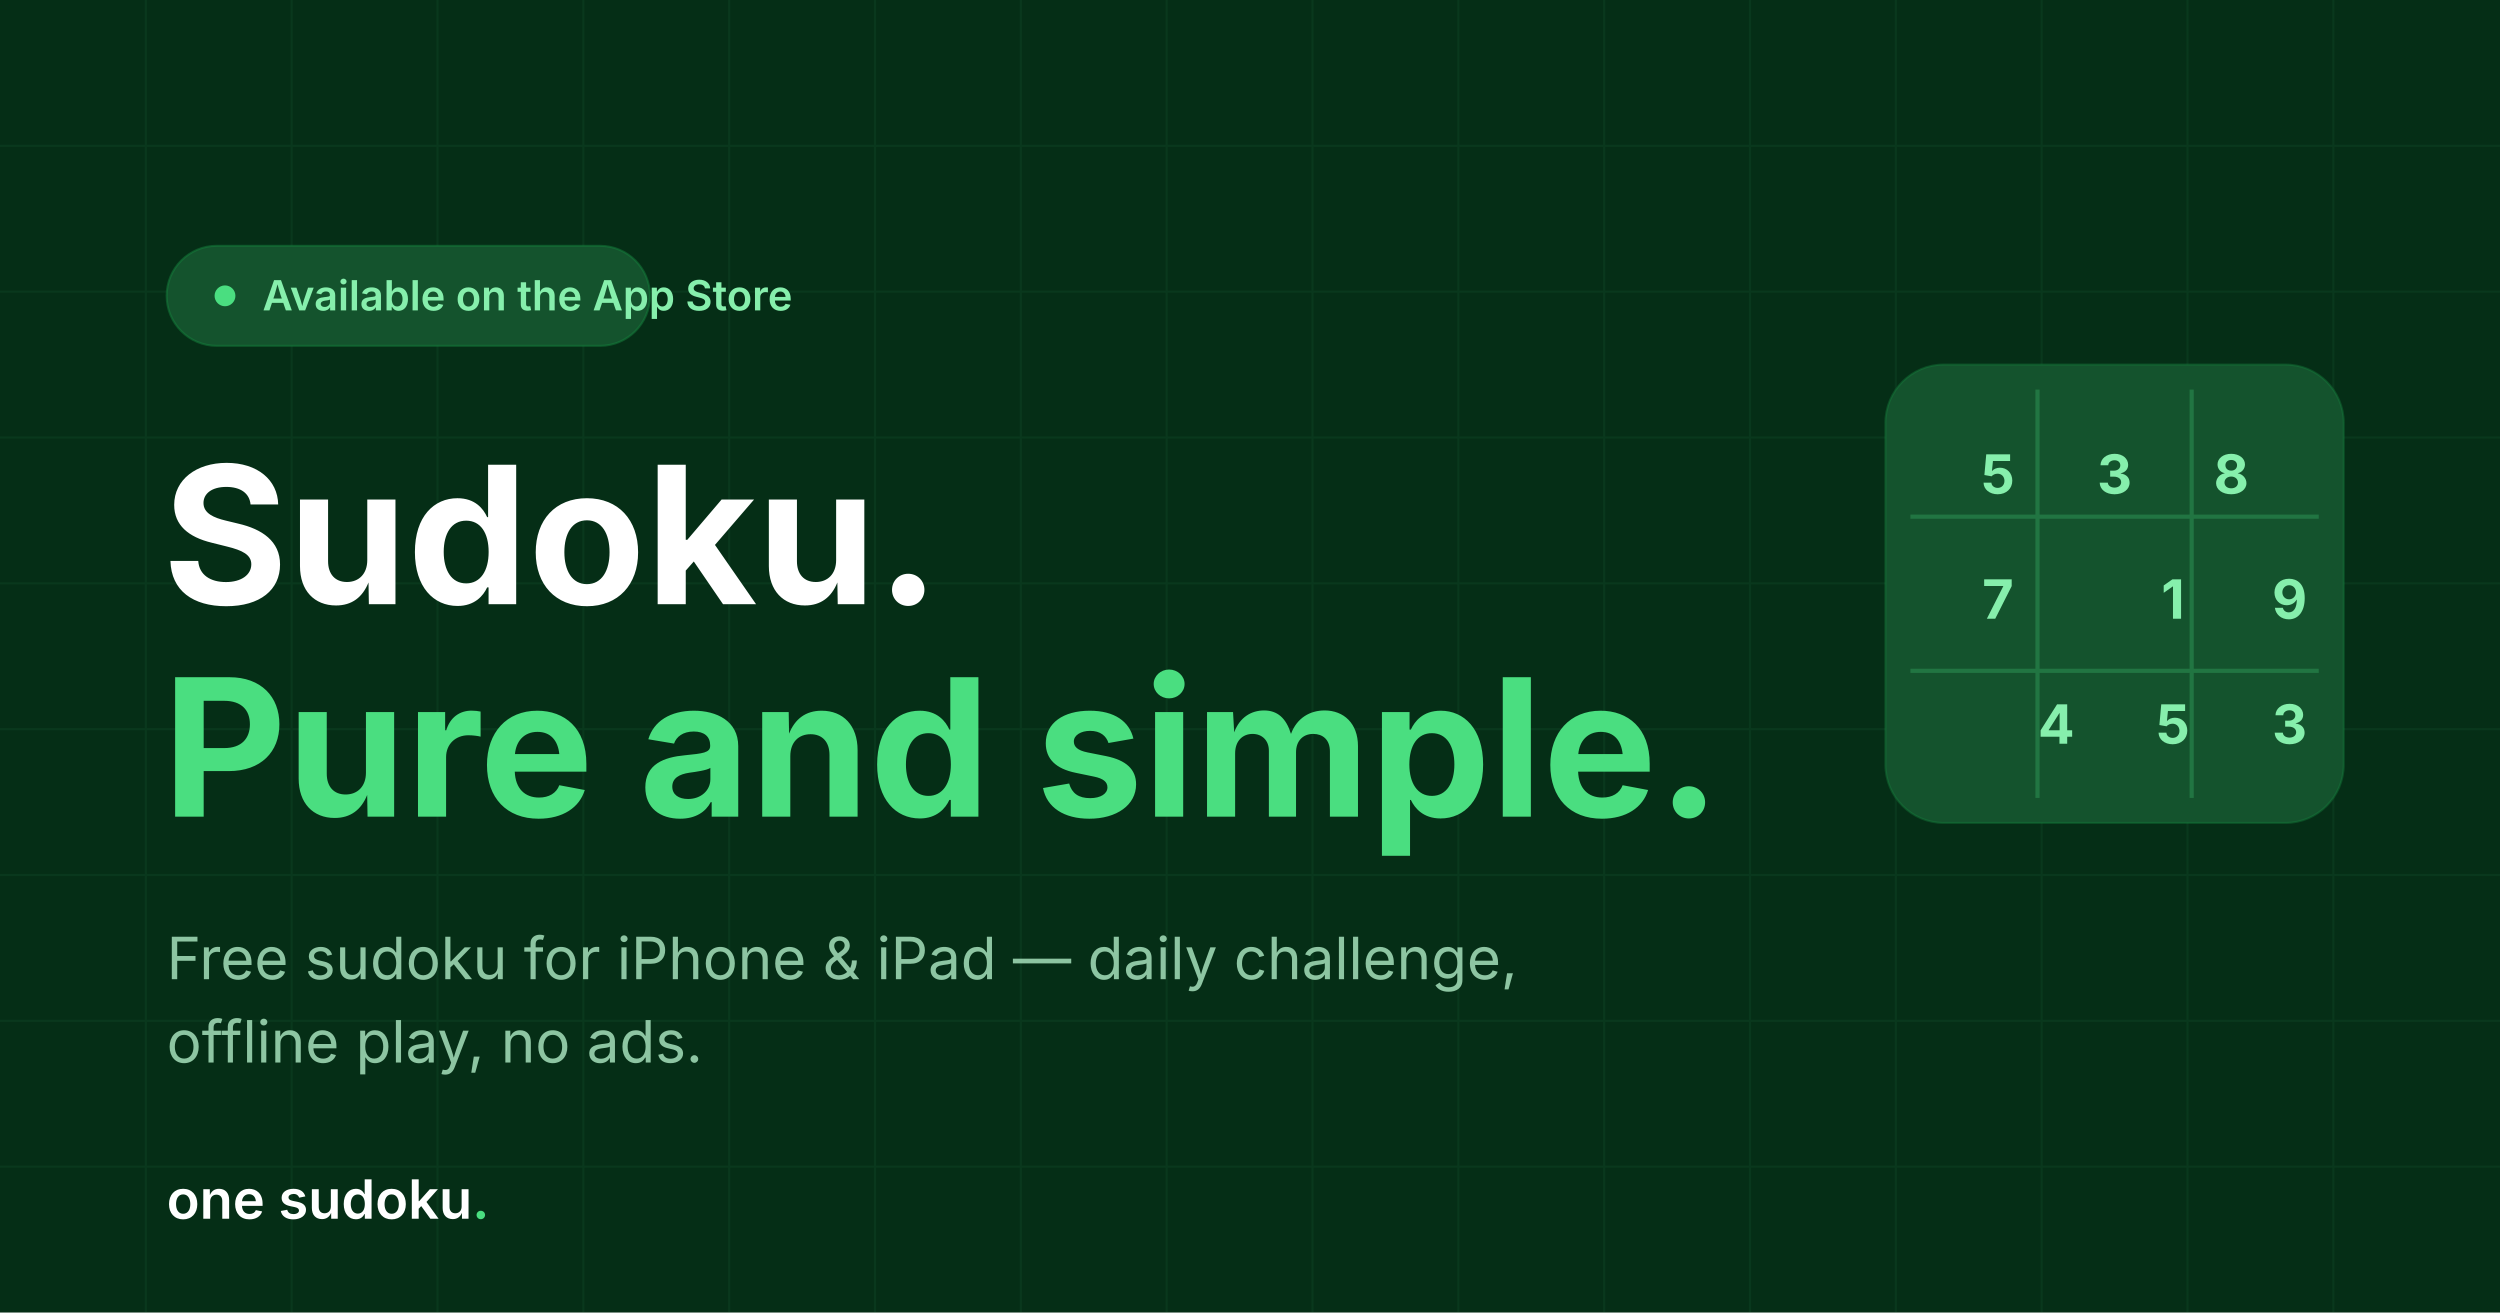
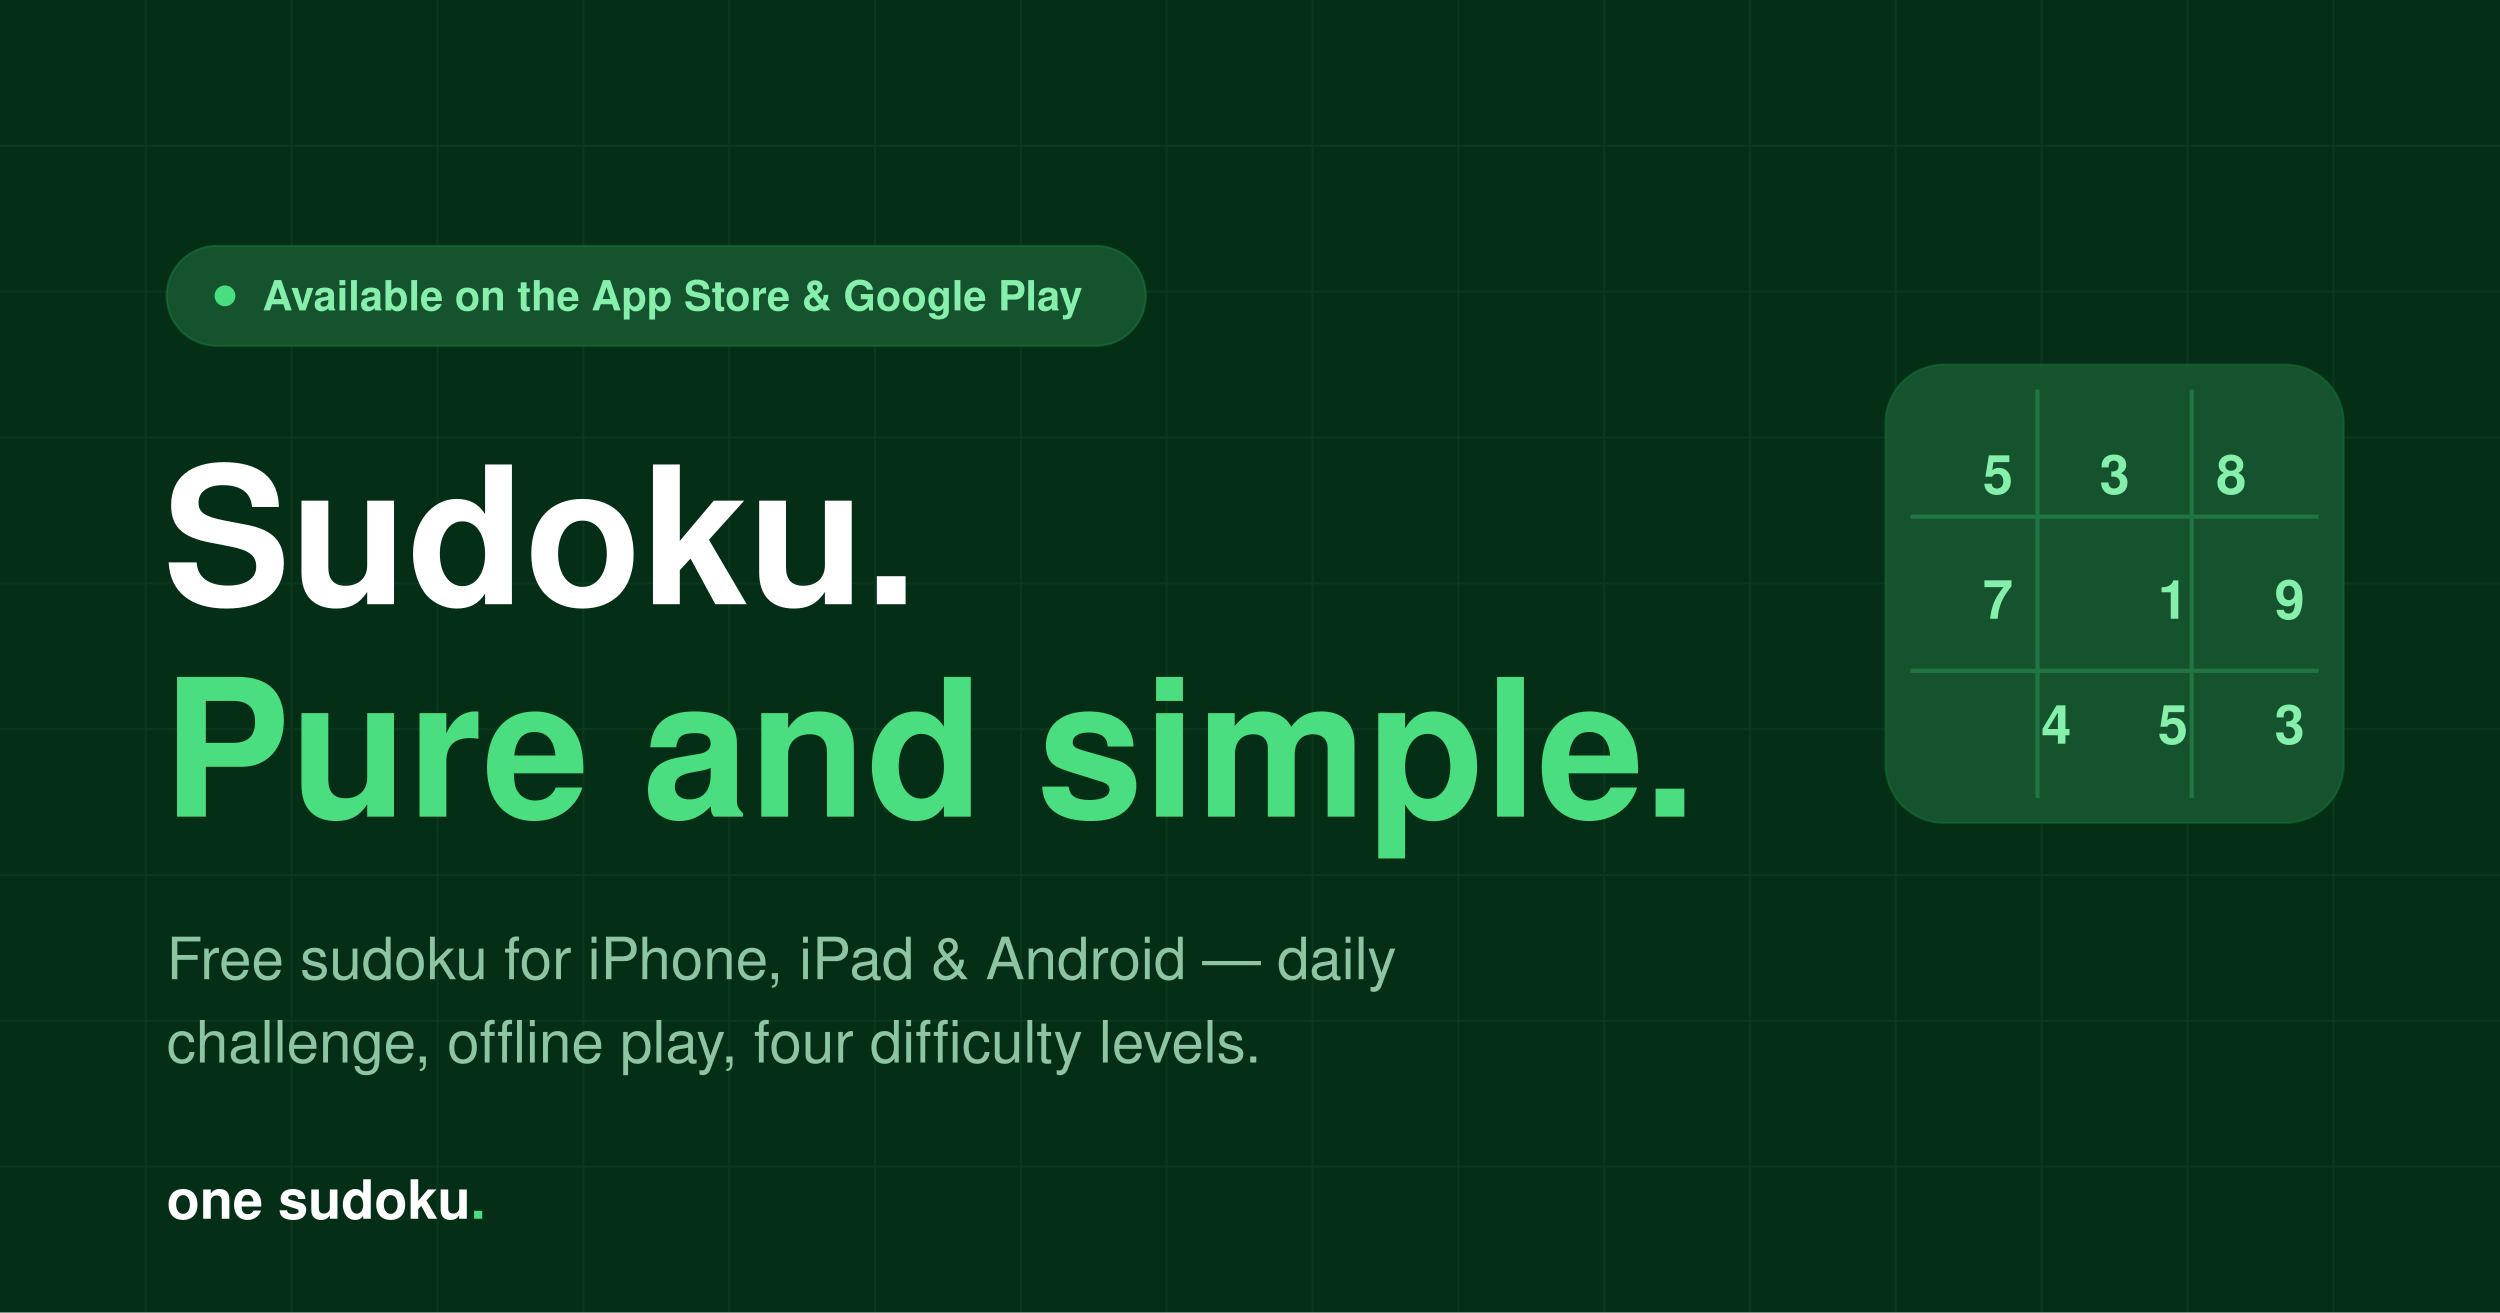
<svg xmlns="http://www.w3.org/2000/svg" width="1200" height="630" viewBox="0 0 1200 630" fill="none">
  <rect width="1200" height="630" fill="#052e16" />
  <g stroke="#4ade80" stroke-width="1" opacity="0.06">
    <path d="M0 70 H1200 M0 140 H1200 M0 210 H1200 M0 280 H1200 M0 350 H1200 M0 420 H1200 M0 490 H1200 M0 560 H1200" />
    <path d="M70 0 V630 M140 0 V630 M210 0 V630 M280 0 V630 M350 0 V630 M420 0 V630 M490 0 V630 M560 0 V630 M630 0 V630 M700 0 V630 M770 0 V630 M840 0 V630 M910 0 V630 M980 0 V630 M1050 0 V630 M1120 0 V630" />
  </g>
-   <rect x="80" y="118" width="232" height="48" rx="24" fill="#14532d" stroke="#15803d" stroke-opacity="0.5" />
+   <rect x="80" y="118" width="470" height="48" rx="24" fill="#14532d" stroke="#15803d" stroke-opacity="0.5" />
  <circle cx="108" cy="142" r="5" fill="#4ade80" />
-   <text x="126" y="149" font-family="Inter, system-ui, sans-serif" font-size="20" font-weight="600" fill="#86efac">Available on the App Store</text>
-   <text x="78" y="290" font-family="Inter, system-ui, sans-serif" font-size="92" font-weight="700" fill="#ffffff">Sudoku.</text>
-   <text x="78" y="392" font-family="Inter, system-ui, sans-serif" font-size="92" font-weight="700" fill="#4ade80">Pure and simple.</text>
-   <text x="80" y="470" font-family="Inter, system-ui, sans-serif" font-size="28" font-weight="400" fill="#bbf7d0" fill-opacity="0.75">Free sudoku for iPhone &amp; iPad — daily challenge,</text>
-   <text x="80" y="510" font-family="Inter, system-ui, sans-serif" font-size="28" font-weight="400" fill="#bbf7d0" fill-opacity="0.75">offline play, no ads.</text>
-   <text x="80" y="585" font-family="Inter, system-ui, sans-serif" font-size="26" font-weight="600" fill="#ffffff">one sudoku<tspan fill="#4ade80">.</tspan>
+   <text x="126" y="149" font-family="Helvetica Neue, Helvetica, Arial, sans-serif" font-size="20" font-weight="600" fill="#86efac">Available on the App Store &amp; Google Play</text>
+   <text x="78" y="290" font-family="Helvetica Neue, Helvetica, Arial, sans-serif" font-size="92" font-weight="700" fill="#ffffff">Sudoku.</text>
+   <text x="78" y="392" font-family="Helvetica Neue, Helvetica, Arial, sans-serif" font-size="92" font-weight="700" fill="#4ade80">Pure and simple.</text>
+   <text x="80" y="470" font-family="Helvetica Neue, Helvetica, Arial, sans-serif" font-size="28" font-weight="400" fill="#bbf7d0" fill-opacity="0.75">Free sudoku for iPhone, iPad &amp; Android — daily</text>
+   <text x="80" y="510" font-family="Helvetica Neue, Helvetica, Arial, sans-serif" font-size="28" font-weight="400" fill="#bbf7d0" fill-opacity="0.75">challenge, offline play, four difficulty levels.</text>
+   <text x="80" y="585" font-family="Helvetica Neue, Helvetica, Arial, sans-serif" font-size="26" font-weight="600" fill="#ffffff">one sudoku<tspan fill="#4ade80">.</tspan>
  </text>
  <g transform="translate(905, 175)">
    <rect x="0" y="0" width="220" height="220" rx="28" fill="#14532d" stroke="#15803d" stroke-opacity="0.4" />
-     <g transform="translate(26, 26)" font-family="Inter, system-ui, sans-serif" font-size="26" font-weight="700" fill="#86efac" text-anchor="middle">
+     <g transform="translate(26, 26)" font-family="Helvetica Neue, Helvetica, Arial, sans-serif" font-size="26" font-weight="700" fill="#86efac" text-anchor="middle">
      <text x="28" y="36">5</text>
      <text x="84" y="36">3</text>
      <text x="140" y="36">8</text>
      <text x="28" y="96">7</text>
      <text x="112" y="96">1</text>
      <text x="168" y="96">9</text>
      <text x="56" y="156">4</text>
      <text x="112" y="156">5</text>
      <text x="168" y="156">3</text>
    </g>
    <g stroke="#4ade80" stroke-opacity="0.25" stroke-width="2">
      <path d="M73 12 V208 M147 12 V208 M12 73 H208 M12 147 H208" />
    </g>
  </g>
</svg>
